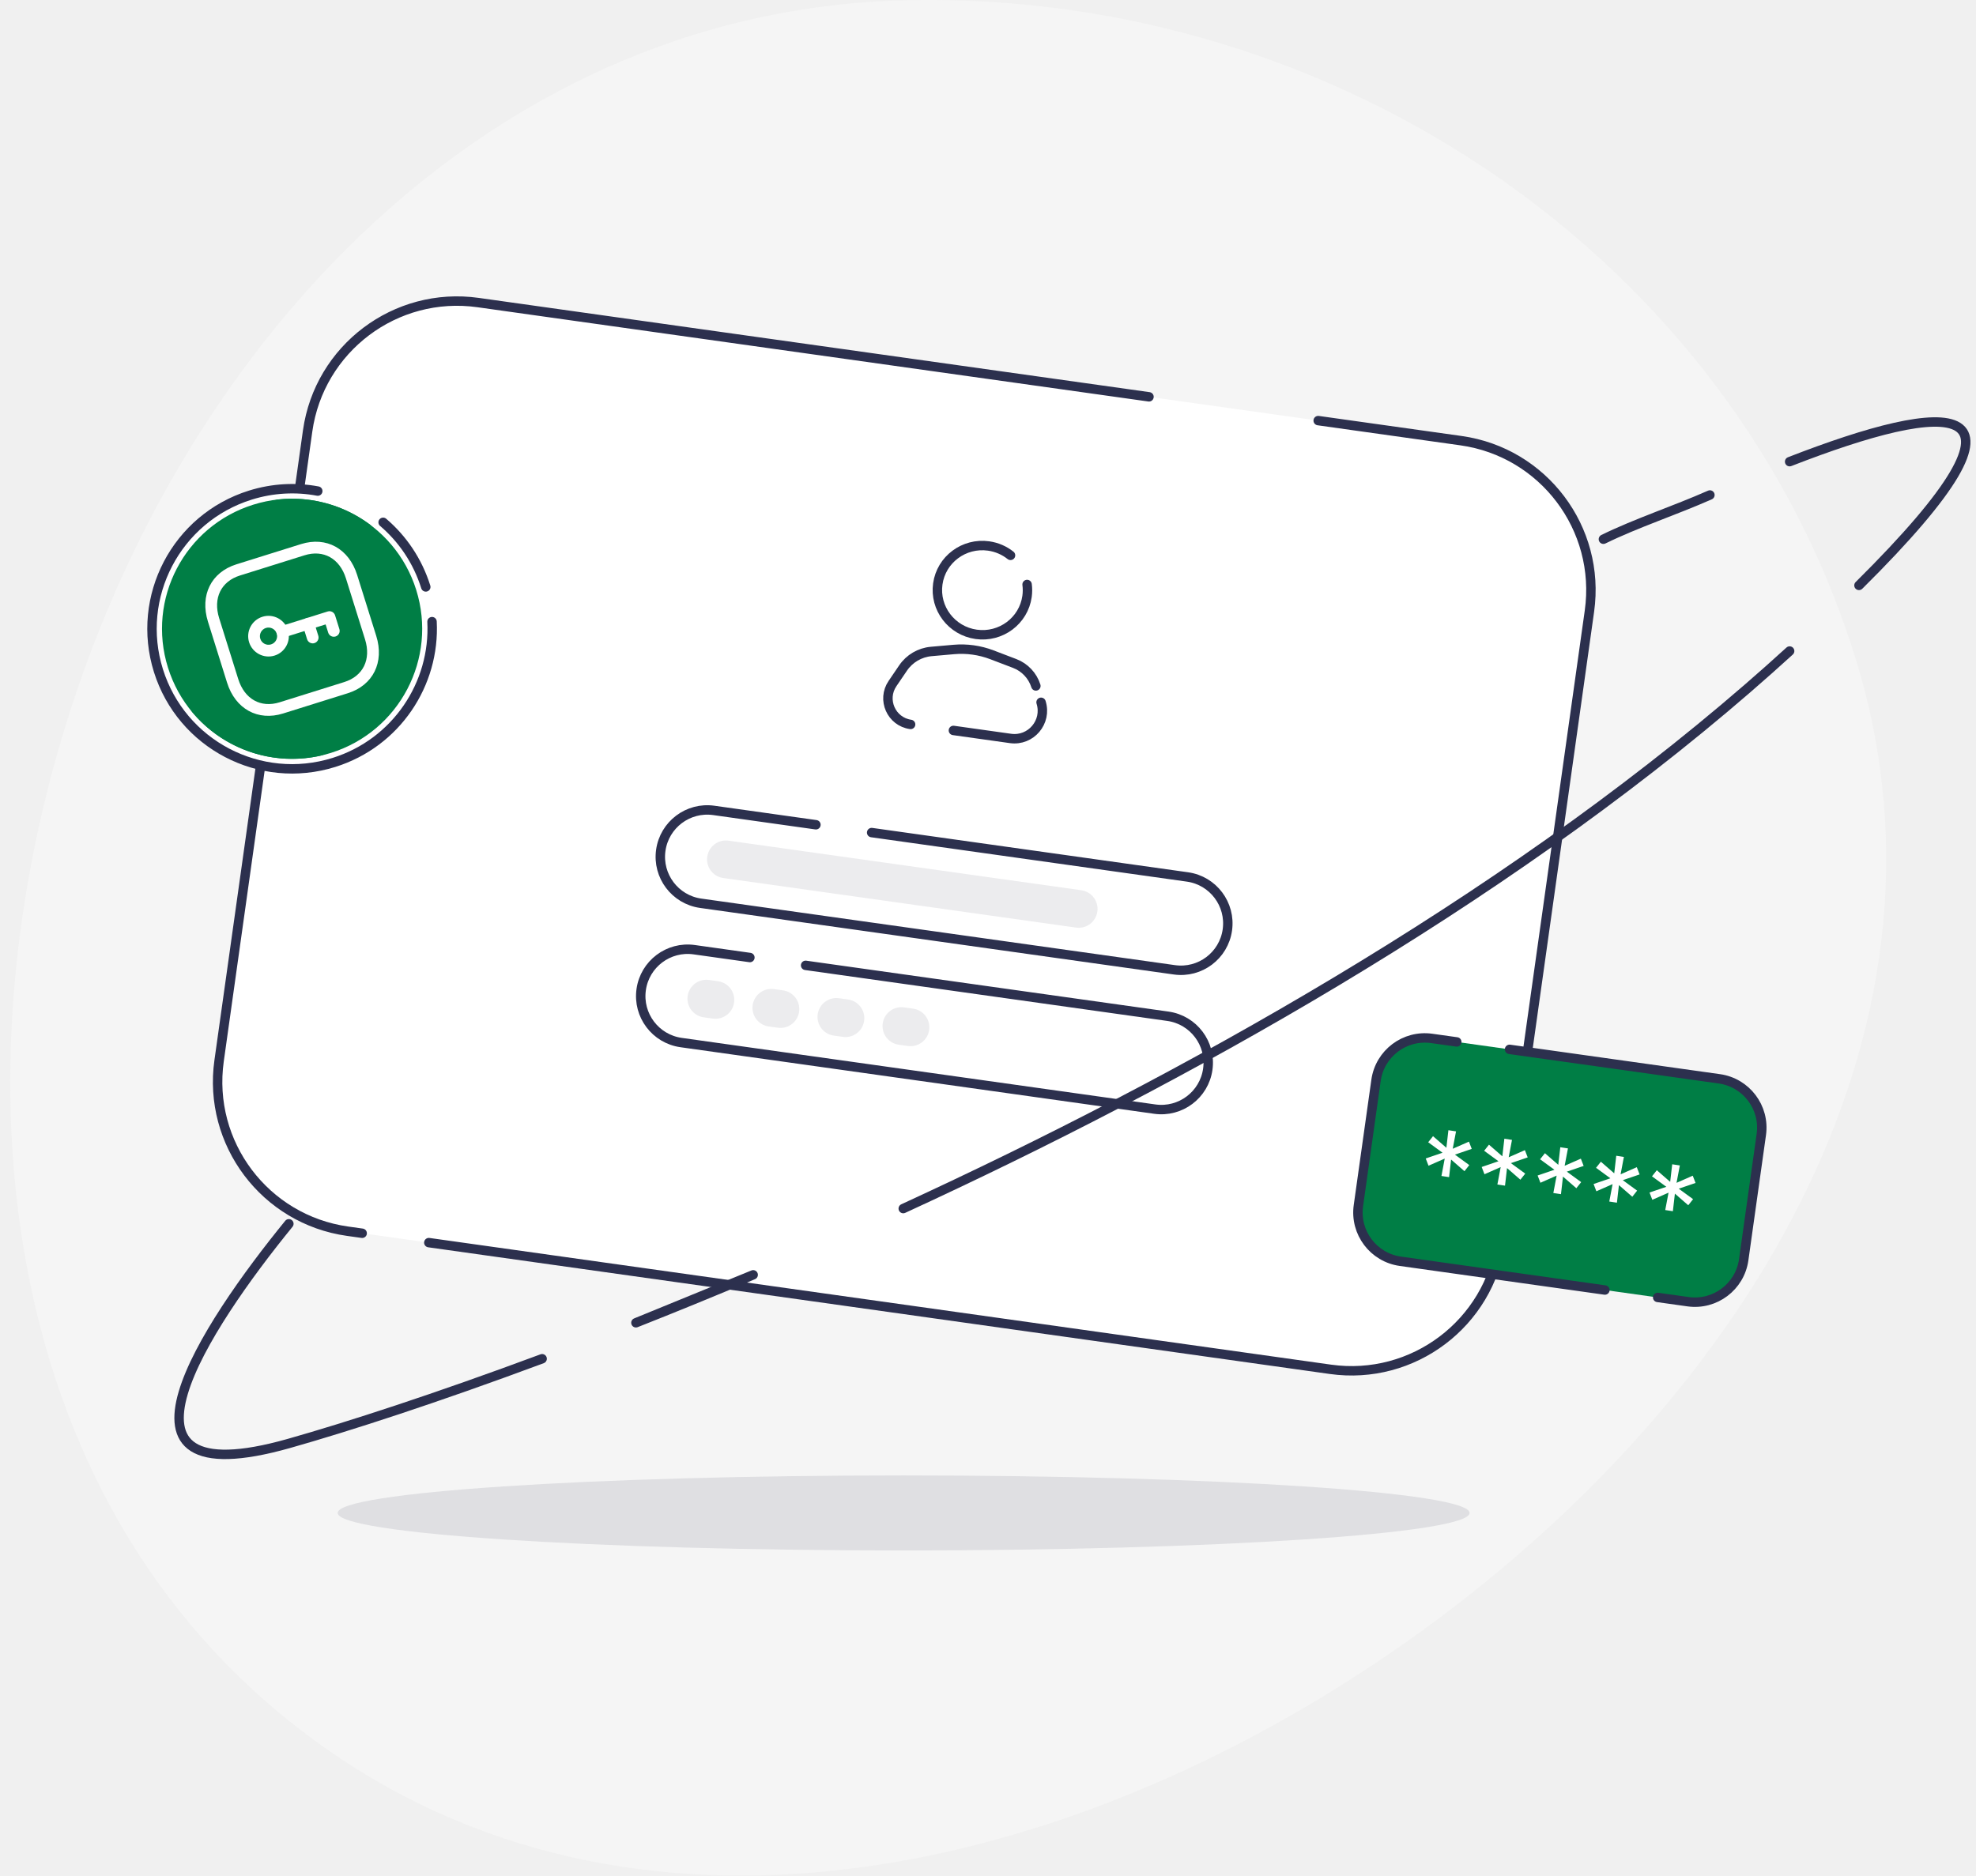
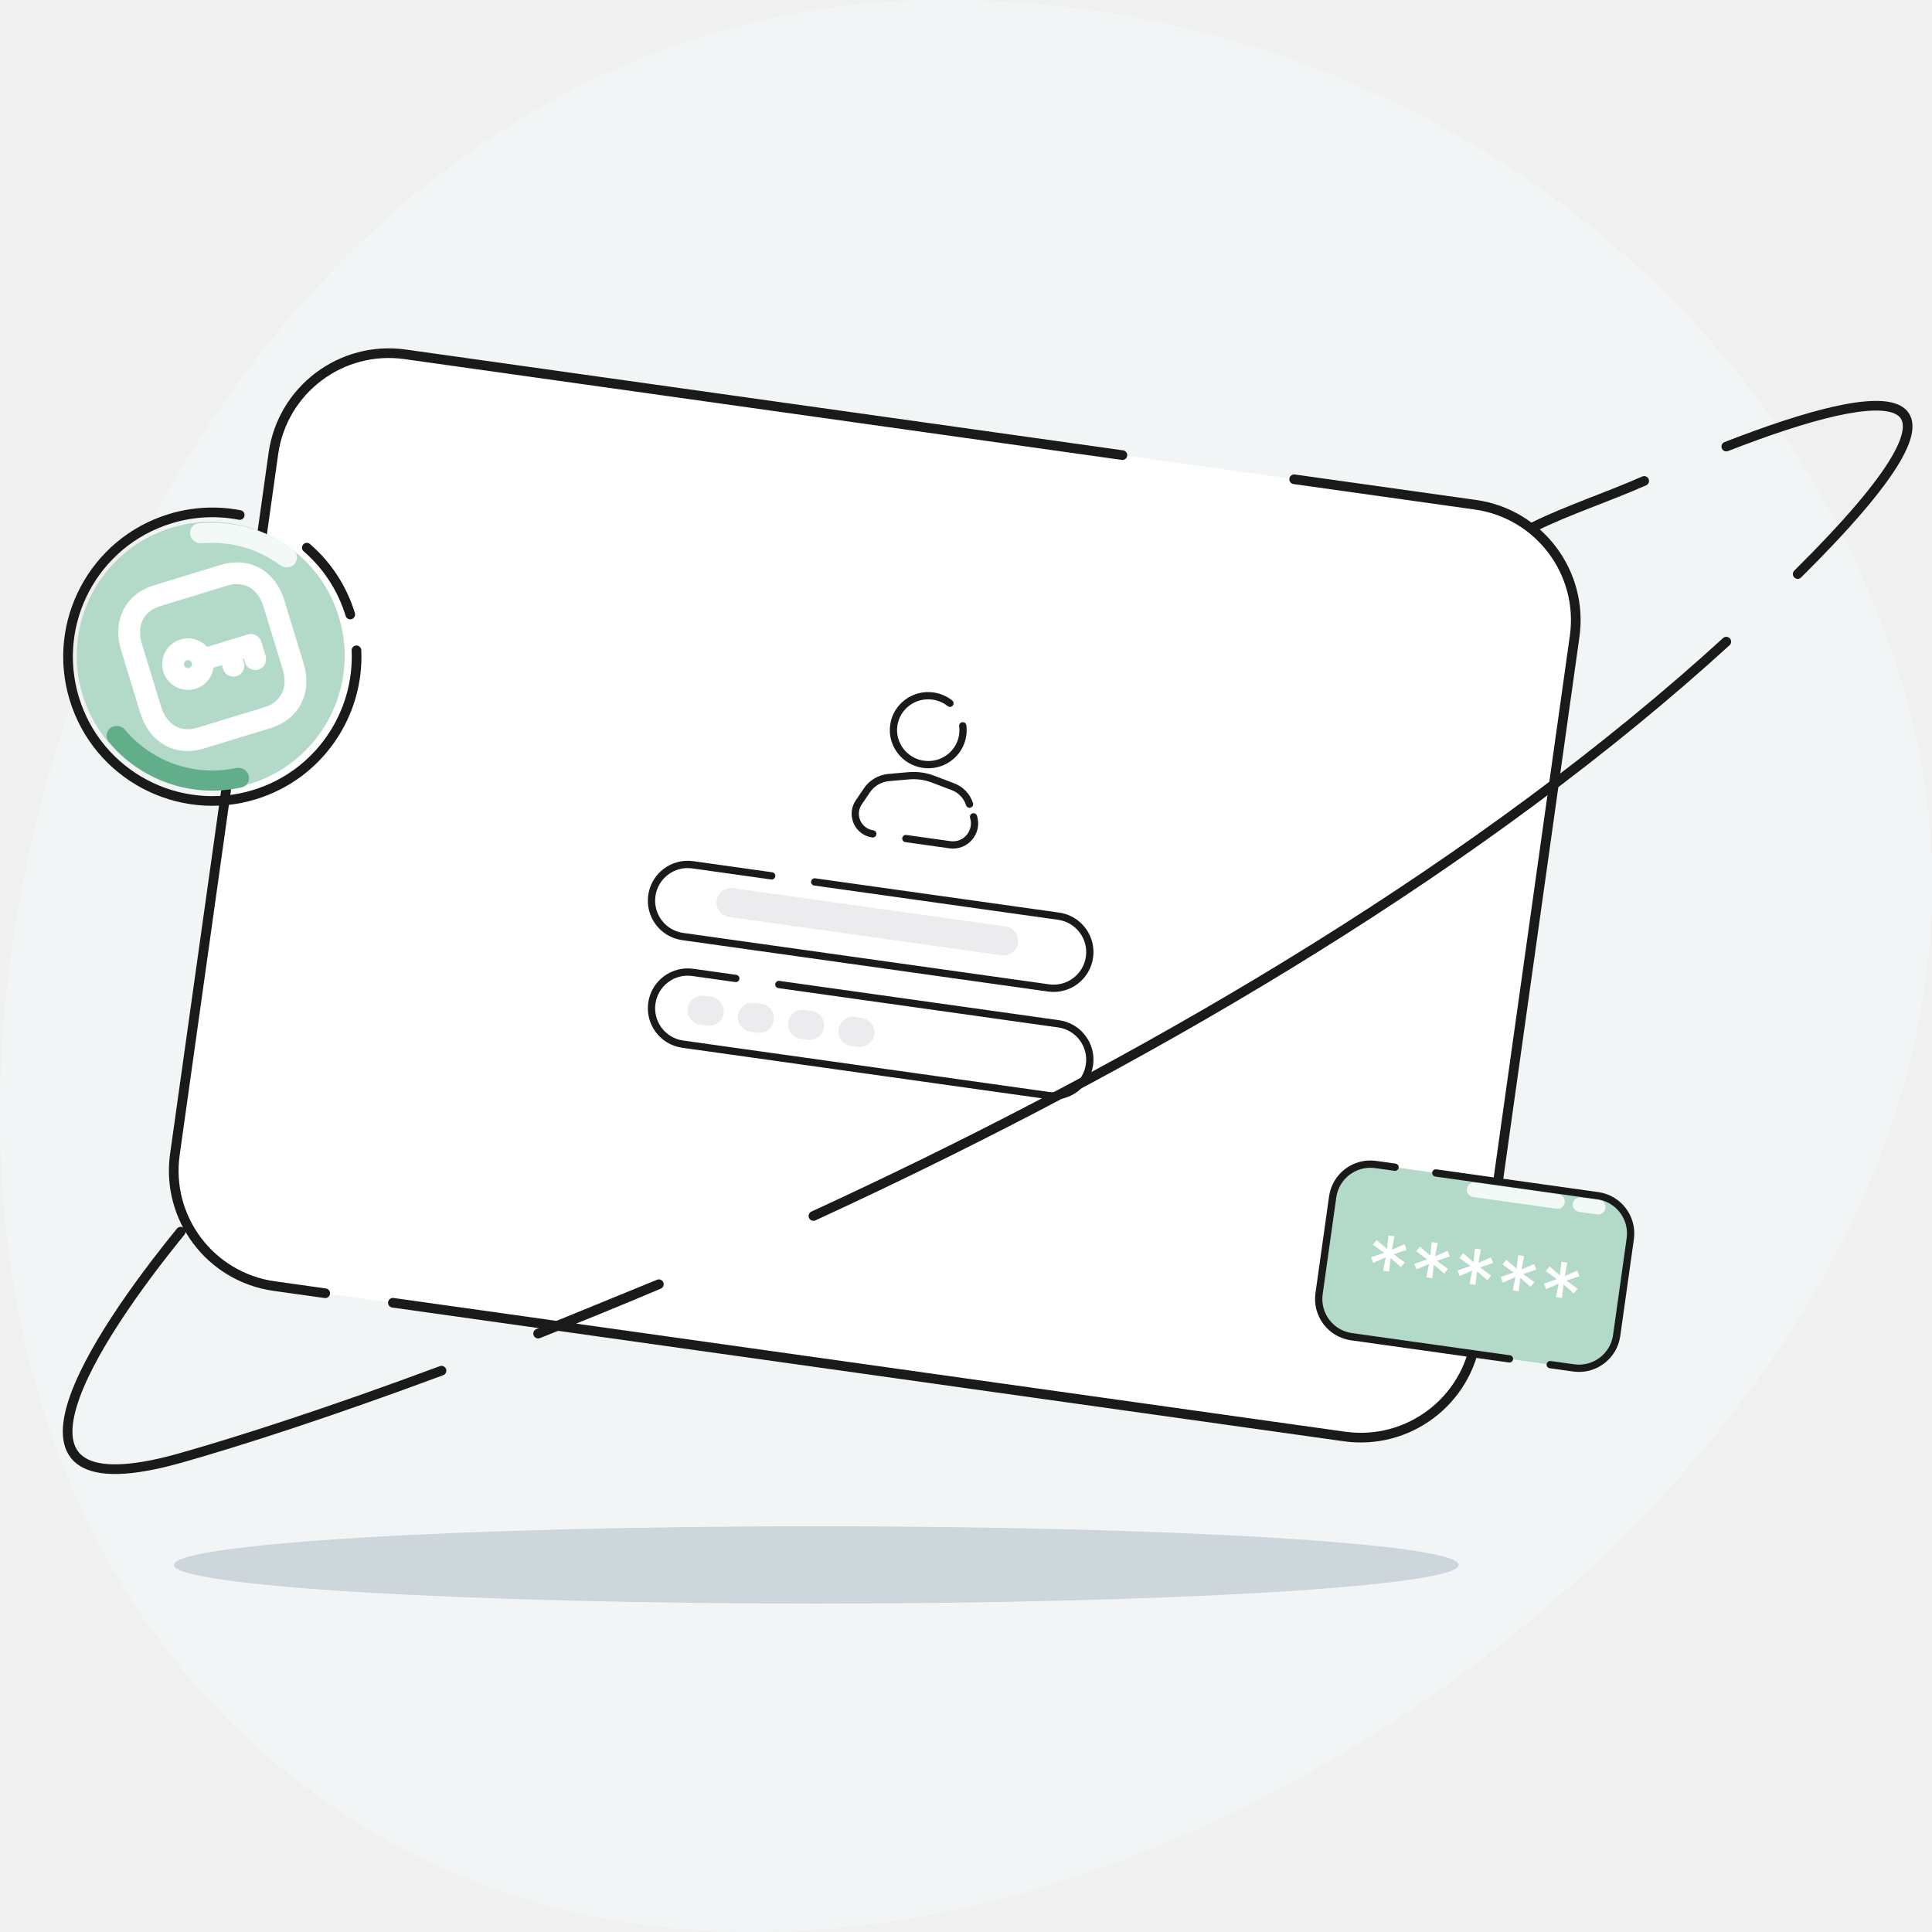
- <svg xmlns="http://www.w3.org/2000/svg" width="158" height="150" viewBox="0 0 158 150" fill="none">
-   <path fill-rule="evenodd" clip-rule="evenodd" d="M72.608 0.017C106.889 -0.686 138.562 20.672 148.419 52.822C157.69 83.062 138.898 112.537 112.79 131.076C86.755 149.565 52.062 158.185 25.966 139.779C-0.389 121.191 -4.11 85.968 5.978 55.742C16.007 25.69 40.319 0.679 72.608 0.017Z" fill="#F5F5F5" />
-   <ellipse cx="72.253" cy="121" rx="45.253" ry="3" fill="#DFDFE2" />
-   <path d="M24.598 34.468L17.519 84.838C16.592 91.438 21.19 97.54 27.79 98.468L28.959 98.632L34.288 99.381L106.383 109.514C112.982 110.441 119.085 105.843 120.012 99.243L127.091 48.873C128.019 42.273 123.42 36.171 116.821 35.243L105.402 33.639L91.873 31.737L64.405 27.877L60.305 27.301L56.206 26.725L48.826 25.687L38.228 24.198C31.628 23.27 25.526 27.869 24.598 34.468Z" fill="white" />
-   <path d="M28.959 98.632L27.79 98.468C21.19 97.54 16.592 91.438 17.519 84.838L24.598 34.468C25.526 27.869 31.628 23.27 38.228 24.198L48.826 25.687L56.206 26.725L60.305 27.301L64.405 27.877L91.873 31.737M34.288 99.381L106.383 109.514C112.982 110.441 119.085 105.843 120.012 99.243L127.091 48.873C128.019 42.273 123.42 36.171 116.821 35.243L105.402 33.639" stroke="#2C304E" stroke-width="0.754" stroke-linecap="round" />
-   <g clip-path="url(#clip0_924_40513)">
-     <circle cx="23.38" cy="50.3" r="11.264" transform="rotate(-17.389 23.3795 50.3001)" fill="white" />
-     <path d="M34.045 46.941C33.391 44.855 32.184 43.095 30.635 41.774M25.409 39.275C23.666 38.949 21.82 39.033 20.009 39.6C14.107 41.448 10.82 47.732 12.668 53.635C14.517 59.538 20.801 62.825 26.704 60.976C31.684 59.416 34.802 54.7 34.545 49.718" stroke="#2C304E" stroke-width="0.754" stroke-linecap="round" />
-     <ellipse cx="23.356" cy="50.288" rx="10.4" ry="10.4" transform="rotate(-17.389 23.356 50.288)" fill="url(#paint0_linear_924_40513)" />
-     <path d="M26.231 59.468C26.36 59.88 26.131 60.32 25.712 60.418C23.836 60.854 21.871 60.762 20.037 60.144C18.203 59.526 16.582 58.411 15.353 56.929C15.078 56.598 15.162 56.109 15.513 55.859V55.859C15.865 55.61 16.349 55.695 16.628 56.023C17.664 57.237 19.013 58.153 20.535 58.666C22.057 59.178 23.685 59.265 25.244 58.924C25.665 58.832 26.102 59.057 26.231 59.468V59.468Z" fill="url(#paint1_linear_924_40513)" />
-     <path d="M21.57 40.835C21.49 40.412 21.768 40.001 22.196 39.953C23.499 39.807 24.819 39.908 26.088 40.253C27.358 40.599 28.547 41.181 29.596 41.968C29.94 42.226 29.972 42.722 29.688 43.046V43.046C29.405 43.37 28.914 43.4 28.566 43.146C27.698 42.513 26.72 42.042 25.679 41.758C24.638 41.475 23.556 41.385 22.486 41.491C22.058 41.533 21.65 41.258 21.57 40.835V40.835Z" fill="#007E45" />
+ <svg xmlns="http://www.w3.org/2000/svg" width="200" height="200" viewBox="0 0 200 200" fill="none">
+   <path fill-rule="evenodd" clip-rule="evenodd" d="M95.718 0.022C141.426 -0.915 183.656 27.563 196.799 70.429C209.161 110.75 184.105 150.049 149.295 174.768C114.581 199.42 68.324 210.913 33.528 186.372C-1.612 161.588 -6.572 114.624 6.878 74.322C20.25 34.253 52.666 0.905 95.718 0.022Z" fill="#F2F5F6" />
+   <ellipse cx="84.5" cy="162" rx="66.5" ry="4" fill="#CCD6DB" />
+   <path d="M28.301 46.949L18.104 119.504C17.177 126.104 21.775 132.206 28.375 133.133L33.667 133.877L40.671 134.861L139.179 148.706C145.779 149.633 151.881 145.035 152.809 138.435L163.006 65.881C163.933 59.281 159.335 53.179 152.735 52.251L133.972 49.614L116.191 47.115L80.091 42.042L74.702 41.284L69.314 40.527L59.615 39.164L41.931 36.678C35.331 35.751 29.229 40.349 28.301 46.949Z" fill="white" />
+   <path d="M33.667 133.877L28.375 133.133C21.775 132.206 17.177 126.104 18.104 119.504L28.301 46.949C29.229 40.349 35.331 35.751 41.931 36.678L59.615 39.164L69.314 40.527L74.702 41.284L80.091 42.042L116.191 47.115M40.671 134.861L139.179 148.706C145.779 149.633 151.881 145.035 152.809 138.435L163.006 65.881C163.933 59.281 159.335 53.179 152.735 52.251L133.972 49.614" stroke="#1A1A1A" stroke-linecap="round" />
+   <path d="M137.957 123.903C138.26 121.747 140.252 120.246 142.408 120.548L165.11 123.739C167.265 124.042 168.767 126.035 168.464 128.19L167.056 138.21C166.753 140.365 164.76 141.867 162.605 141.564L139.903 138.373C137.747 138.07 136.246 136.078 136.549 133.922L137.957 123.903Z" fill="#B3D9C8" />
+   <path d="M156.257 140.672L139.903 138.373C137.747 138.07 136.246 136.078 136.549 133.922L137.957 123.903C138.26 121.747 140.252 120.246 142.408 120.548L144.413 120.83M160.478 141.265L162.905 141.606C165.061 141.909 167.053 140.407 167.356 138.252L168.765 128.232C169.067 126.077 167.566 124.084 165.41 123.781L148.634 121.423" stroke="#1A1A1A" stroke-width="0.754" stroke-linecap="round" />
+   <line x1="152.596" y1="123.166" x2="161.231" y2="124.38" stroke="#F2F9F6" stroke-width="1.508" stroke-linecap="round" />
+   <line x1="163.566" y1="124.708" x2="165.448" y2="124.973" stroke="#F2F9F6" stroke-width="1.508" stroke-linecap="round" />
+   <path d="M143.187 131.551L143.451 130.161L142.155 130.731L141.931 130.15L143.275 129.692L142.128 128.854L142.515 128.367L143.583 129.296L143.745 127.891L144.355 127.984L144.091 129.374L145.387 128.804L145.611 129.384L144.267 129.843L145.413 130.681L145.027 131.168L143.959 130.238L143.797 131.644L143.187 131.551ZM147.661 132.232L147.925 130.842L146.629 131.412L146.405 130.832L147.749 130.373L146.602 129.535L146.989 129.048L148.056 129.978L148.218 128.572L148.828 128.665L148.565 130.055L149.861 129.485L150.085 130.065L148.74 130.524L149.887 131.362L149.501 131.849L148.433 130.919L148.271 132.325L147.661 132.232ZM152.135 132.913L152.398 131.523L151.102 132.093L150.879 131.513L152.223 131.054L151.076 130.216L151.462 129.729L152.53 130.659L152.692 129.253L153.302 129.346L153.038 130.736L154.335 130.166L154.558 130.747L153.214 131.205L154.361 132.043L153.975 132.53L152.907 131.601L152.745 133.006L152.135 132.913ZM156.609 133.595L156.872 132.204L155.576 132.774L155.352 132.194L156.697 131.735L155.55 130.898L155.936 130.41L157.004 131.34L157.166 129.934L157.776 130.027L157.512 131.418L158.808 130.848L159.032 131.428L157.688 131.886L158.835 132.724L158.448 133.212L157.381 132.282L157.219 133.688L156.609 133.595ZM161.082 134.276L161.346 132.886L160.05 133.455L159.826 132.875L161.17 132.417L160.023 131.579L160.41 131.092L161.478 132.021L161.64 130.616L162.25 130.708L161.986 132.099L163.282 131.529L163.506 132.109L162.162 132.568L163.308 133.406L162.922 133.893L161.854 132.963L161.692 134.369L161.082 134.276Z" fill="white" />
+   <path d="M79.883 90.67L71.713 89.522C69.663 89.234 67.766 90.663 67.478 92.713V92.713C67.19 94.764 68.619 96.661 70.67 96.949L108.547 102.272C110.598 102.561 112.495 101.132 112.783 99.081V99.081C113.071 97.03 111.642 95.133 109.591 94.845L84.339 91.296" stroke="#1A1A1A" stroke-width="0.754" stroke-linecap="round" />
+   <line x1="75.687" y1="93.437" x2="103.893" y2="97.401" stroke="#ECECEE" stroke-width="3.017" stroke-linecap="round" />
+   <path d="M76.17 101.289L71.713 100.662C69.663 100.374 67.766 101.803 67.478 103.854V103.854C67.19 105.905 68.619 107.801 70.67 108.089L108.547 113.413C110.598 113.701 112.495 112.272 112.783 110.221V110.221C113.071 108.17 111.642 106.274 109.591 105.986L80.626 101.915" stroke="#1A1A1A" stroke-width="0.754" stroke-linecap="round" />
+   <line x1="72.687" y1="104.577" x2="73.413" y2="104.679" stroke="#ECECEE" stroke-width="3.017" stroke-linecap="round" />
+   <line x1="77.885" y1="105.308" x2="78.611" y2="105.41" stroke="#ECECEE" stroke-width="3.017" stroke-linecap="round" />
+   <line x1="83.085" y1="106.039" x2="83.811" y2="106.141" stroke="#ECECEE" stroke-width="3.017" stroke-linecap="round" />
+   <line x1="88.284" y1="106.769" x2="89.01" y2="106.871" stroke="#ECECEE" stroke-width="3.017" stroke-linecap="round" />
+   <g clip-path="url(#clip0_2077_2676)">
+     <path d="M36.26 63.613C35.407 60.825 33.814 58.468 31.761 56.693M24.815 53.314C22.494 52.863 20.032 52.959 17.613 53.698C9.726 56.109 5.287 64.458 7.698 72.345C10.109 80.232 18.458 84.671 26.345 82.26C32.999 80.225 37.199 73.965 36.901 67.321" stroke="#1A1A1A" stroke-linecap="round" />
+     <ellipse cx="21.812" cy="67.89" rx="13.867" ry="13.867" transform="rotate(-17 21.8125 67.8904)" fill="#B3D9C8" />
+     <path d="M25.729 80.245C25.897 80.794 25.588 81.38 25.028 81.506C22.524 82.071 19.905 81.93 17.465 81.09C15.024 80.25 12.874 78.748 11.248 76.761C10.884 76.317 11.002 75.665 11.472 75.336C11.943 75.007 12.588 75.124 12.957 75.564C14.327 77.193 16.117 78.426 18.142 79.124C20.166 79.821 22.336 79.951 24.418 79.51C24.98 79.392 25.561 79.696 25.729 80.245Z" fill="#62AE8B" />
+     <path d="M19.683 55.359C19.58 54.794 19.955 54.249 20.526 54.188C22.264 54.005 24.024 54.152 25.713 54.624C27.402 55.097 28.983 55.884 30.374 56.942C30.831 57.29 30.869 57.951 30.488 58.38C30.107 58.81 29.452 58.846 28.99 58.504C27.838 57.652 26.538 57.015 25.153 56.628C23.768 56.24 22.326 56.111 20.899 56.242C20.327 56.294 19.786 55.925 19.683 55.359Z" fill="#F2F9F6" />
+     <path fill-rule="evenodd" clip-rule="evenodd" d="M16.452 62.262C14.437 62.878 13.556 64.657 14.21 66.795L16.2 73.305C16.854 75.443 18.579 76.425 20.594 75.809L27.502 73.697C29.52 73.08 30.401 71.301 29.747 69.163L27.757 62.653C27.104 60.515 25.378 59.533 23.361 60.149L16.452 62.262ZM27.867 74.893L20.96 77.005C18.26 77.83 15.867 76.49 15.005 73.67L13.014 67.161C12.152 64.341 13.387 61.892 16.087 61.066L22.996 58.954C25.697 58.128 28.091 59.468 28.953 62.288L30.943 68.797C31.805 71.617 30.57 74.067 27.867 74.893Z" fill="white" />
+     <path fill-rule="evenodd" clip-rule="evenodd" d="M19.191 67.871C18.705 68.02 18.432 68.534 18.58 69.018C18.728 69.503 19.242 69.776 19.726 69.628C20.21 69.48 20.484 68.966 20.336 68.481C20.188 67.998 19.674 67.724 19.191 67.871ZM20.092 70.823C18.948 71.173 17.734 70.527 17.384 69.384C17.035 68.24 17.68 67.026 18.824 66.676C19.969 66.327 21.182 66.973 21.532 68.116C21.881 69.259 21.235 70.474 20.092 70.823Z" fill="white" />
+     <path fill-rule="evenodd" clip-rule="evenodd" d="M26.605 68.832C26.275 68.933 25.925 68.747 25.825 68.417L25.556 67.538L21.119 68.895C20.789 68.996 20.439 68.811 20.338 68.48C20.237 68.15 20.423 67.8 20.753 67.7L25.788 66.16C26.118 66.059 26.468 66.245 26.569 66.575L27.02 68.052C27.121 68.382 26.935 68.731 26.605 68.832Z" fill="white" />
+     <path fill-rule="evenodd" clip-rule="evenodd" d="M24.351 69.521C24.021 69.622 23.672 69.436 23.571 69.106L23.119 67.63C23.018 67.3 23.204 66.95 23.534 66.849C23.864 66.749 24.214 66.934 24.315 67.264L24.766 68.741C24.867 69.071 24.681 69.421 24.351 69.521Z" fill="white" />
+     <path fill-rule="evenodd" clip-rule="evenodd" d="M16.452 62.262C14.437 62.878 13.556 64.657 14.21 66.795L16.2 73.305C16.854 75.443 18.579 76.425 20.594 75.809L27.502 73.697C29.52 73.08 30.401 71.301 29.747 69.163L27.757 62.653C27.104 60.515 25.378 59.533 23.361 60.149L16.452 62.262ZM27.867 74.893L20.96 77.005C18.26 77.83 15.867 76.49 15.005 73.67L13.014 67.161C12.152 64.341 13.387 61.892 16.087 61.066L22.996 58.954C25.697 58.128 28.091 59.468 28.953 62.288L30.943 68.797C31.805 71.617 30.57 74.067 27.867 74.893Z" stroke="white" />
+     <path fill-rule="evenodd" clip-rule="evenodd" d="M19.191 67.871C18.705 68.02 18.432 68.534 18.58 69.018C18.728 69.503 19.242 69.776 19.726 69.628C20.21 69.48 20.484 68.966 20.336 68.481C20.188 67.998 19.674 67.724 19.191 67.871ZM20.092 70.823C18.948 71.173 17.734 70.527 17.384 69.384C17.035 68.24 17.68 67.026 18.824 66.676C19.969 66.327 21.182 66.973 21.532 68.116C21.881 69.259 21.235 70.474 20.092 70.823Z" stroke="white" />
+     <path fill-rule="evenodd" clip-rule="evenodd" d="M26.605 68.832C26.275 68.933 25.925 68.747 25.825 68.417L25.556 67.538L21.119 68.895C20.789 68.996 20.439 68.811 20.338 68.48C20.237 68.15 20.423 67.8 20.753 67.7L25.788 66.16C26.118 66.059 26.468 66.245 26.569 66.575L27.02 68.052C27.121 68.382 26.935 68.731 26.605 68.832Z" stroke="white" />
+     <path fill-rule="evenodd" clip-rule="evenodd" d="M24.351 69.521C24.021 69.622 23.672 69.436 23.571 69.106L23.119 67.63C23.018 67.3 23.204 66.95 23.534 66.849C23.864 66.749 24.214 66.934 24.315 67.264L24.766 68.741C24.867 69.071 24.681 69.421 24.351 69.521Z" stroke="white" />
  </g>
-   <path fill-rule="evenodd" clip-rule="evenodd" d="M19.183 46.028C17.674 46.501 17.023 47.84 17.524 49.44L19.05 54.311C19.551 55.912 20.85 56.64 22.358 56.167L27.528 54.548C29.038 54.075 29.69 52.736 29.189 51.136L27.663 46.264C27.162 44.664 25.863 43.936 24.354 44.409L19.183 46.028ZM27.808 55.443L22.638 57.062C20.618 57.695 18.816 56.702 18.155 54.592L16.629 49.72C15.969 47.61 16.882 45.766 18.903 45.133L24.074 43.514C26.095 42.881 27.897 43.874 28.558 45.984L30.084 50.856C30.745 52.966 29.831 54.81 27.808 55.443Z" fill="white" />
-   <path fill-rule="evenodd" clip-rule="evenodd" d="M21.265 50.221C20.902 50.335 20.699 50.722 20.813 51.085C20.926 51.447 21.313 51.65 21.676 51.536C22.038 51.423 22.241 51.036 22.127 50.673C22.014 50.311 21.627 50.109 21.265 50.221ZM21.956 52.431C21.1 52.699 20.186 52.22 19.918 51.365C19.65 50.509 20.128 49.595 20.984 49.327C21.841 49.059 22.754 49.538 23.022 50.393C23.29 51.248 22.812 52.163 21.956 52.431Z" fill="white" />
-   <path fill-rule="evenodd" clip-rule="evenodd" d="M26.831 50.904C26.584 50.982 26.321 50.844 26.243 50.597L26.037 49.939L22.716 50.979C22.469 51.057 22.206 50.92 22.129 50.672C22.052 50.425 22.189 50.162 22.436 50.085L26.204 48.904C26.451 48.827 26.715 48.965 26.792 49.212L27.138 50.317C27.215 50.564 27.078 50.827 26.831 50.904Z" fill="white" />
-   <path fill-rule="evenodd" clip-rule="evenodd" d="M25.144 51.433C24.897 51.51 24.634 51.372 24.556 51.125L24.21 50.02C24.133 49.773 24.271 49.51 24.518 49.433C24.765 49.355 25.028 49.493 25.105 49.74L25.451 50.845C25.528 51.092 25.391 51.355 25.144 51.433Z" fill="white" />
-   <path d="M110.026 86.403C110.329 84.247 112.322 82.746 114.477 83.049L137.179 86.239C139.334 86.542 140.836 88.535 140.533 90.69L139.125 100.71C138.822 102.865 136.829 104.367 134.674 104.064L111.972 100.873C109.816 100.57 108.315 98.578 108.618 96.422L110.026 86.403Z" fill="url(#paint2_linear_924_40513)" />
-   <path d="M128.326 103.172L111.972 100.873C109.816 100.57 108.315 98.578 108.618 96.422L110.026 86.403C110.329 84.247 112.322 82.746 114.477 83.049L116.483 83.33M132.547 103.765L134.974 104.106C137.13 104.409 139.123 102.907 139.426 100.752L140.834 90.733C141.137 88.577 139.635 86.584 137.479 86.281L120.703 83.924" stroke="#2C304E" stroke-width="0.754" stroke-linecap="round" />
-   <line x1="124.665" y1="85.666" x2="133.3" y2="86.88" stroke="#007E45" stroke-width="1.508" stroke-linecap="round" />
-   <line x1="135.635" y1="87.208" x2="137.518" y2="87.473" stroke="#007E45" stroke-width="1.508" stroke-linecap="round" />
-   <path d="M115.257 94.051L115.52 92.661L114.224 93.231L114 92.65L115.345 92.192L114.198 91.354L114.584 90.867L115.652 91.796L115.814 90.391L116.424 90.484L116.16 91.874L117.456 91.304L117.68 91.884L116.336 92.343L117.483 93.181L117.097 93.668L116.029 92.738L115.867 94.144L115.257 94.051ZM119.73 94.732L119.994 93.342L118.698 93.912L118.474 93.332L119.818 92.873L118.672 92.035L119.058 91.548L120.126 92.478L120.288 91.072L120.898 91.165L120.634 92.555L121.93 91.985L122.154 92.565L120.81 93.024L121.957 93.862L121.57 94.349L120.502 93.419L120.34 94.825L119.73 94.732ZM124.204 95.413L124.468 94.023L123.172 94.593L122.948 94.013L124.292 93.554L123.145 92.716L123.532 92.229L124.599 93.159L124.761 91.753L125.372 91.846L125.108 93.236L126.404 92.666L126.628 93.247L125.283 93.705L126.43 94.543L126.044 95.03L124.976 94.1L124.814 95.506L124.204 95.413ZM128.678 96.095L128.942 94.704L127.645 95.274L127.422 94.694L128.766 94.236L127.619 93.398L128.005 92.91L129.073 93.84L129.235 92.434L129.845 92.527L129.582 93.918L130.878 93.348L131.101 93.928L129.757 94.386L130.904 95.224L130.518 95.712L129.45 94.782L129.288 96.188L128.678 96.095ZM133.152 96.776L133.415 95.386L132.119 95.956L131.895 95.375L133.24 94.917L132.093 94.079L132.479 93.591L133.547 94.521L133.709 93.116L134.319 93.209L134.055 94.599L135.351 94.029L135.575 94.609L134.231 95.068L135.378 95.906L134.992 96.393L133.924 95.463L133.762 96.869L133.152 96.776Z" fill="white" />
-   <path d="M72.21 53.424C72.723 52.669 73.548 52.184 74.457 52.103L76.259 51.944C77.294 51.852 78.337 51.996 79.308 52.367L81.041 53.028C81.908 53.358 82.577 54.066 82.857 54.95V54.95C83.534 57.084 81.751 59.193 79.534 58.882L74.302 58.146C72.071 57.833 70.943 55.287 72.21 53.424V53.424Z" fill="white" />
-   <ellipse cx="78.554" cy="47.2" rx="3.603" ry="3.568" transform="rotate(8 78.5537 47.1995)" fill="white" />
-   <path d="M82.828 54.859V54.859C82.566 54.033 81.941 53.371 81.131 53.062L79.308 52.367C78.337 51.996 77.294 51.852 76.259 51.944L74.457 52.103C73.548 52.184 72.723 52.669 72.21 53.424L71.364 54.669C70.487 55.958 71.268 57.72 72.812 57.937V57.937M83.243 56.167V56.167C83.741 57.737 82.43 59.289 80.799 59.059L76.234 58.418" stroke="#2C304E" stroke-width="0.754" stroke-linecap="round" />
-   <path d="M80.801 44.416C80.312 44.027 79.715 43.76 79.05 43.666C77.08 43.389 75.26 44.747 74.986 46.698C74.712 48.649 76.087 50.456 78.057 50.733C80.028 51.01 81.847 49.652 82.122 47.701C82.167 47.376 82.167 47.056 82.126 46.746" stroke="#2C304E" stroke-width="0.754" stroke-linecap="round" />
-   <path d="M65.241 65.961L57.071 64.813C55.02 64.525 53.124 65.954 52.836 68.004V68.004C52.547 70.055 53.976 71.952 56.027 72.24L93.905 77.563C95.956 77.852 97.852 76.423 98.14 74.372V74.372C98.428 72.321 97 70.424 94.949 70.136L69.697 66.587" stroke="#2C304E" stroke-width="0.754" stroke-linecap="round" />
-   <line x1="58.044" y1="68.728" x2="86.25" y2="72.692" stroke="#ECECEE" stroke-width="3.017" stroke-linecap="round" />
-   <path d="M59.961 76.58L55.505 75.953C53.454 75.665 51.557 77.094 51.269 79.145V79.145C50.981 81.196 52.41 83.092 54.461 83.38L92.338 88.704C94.389 88.992 96.286 87.563 96.574 85.512V85.512C96.862 83.461 95.433 81.565 93.382 81.277L64.417 77.206" stroke="#2C304E" stroke-width="0.754" stroke-linecap="round" />
-   <line x1="56.478" y1="79.868" x2="57.204" y2="79.97" stroke="#ECECEE" stroke-width="3.017" stroke-linecap="round" />
-   <line x1="61.676" y1="80.599" x2="62.402" y2="80.701" stroke="#ECECEE" stroke-width="3.017" stroke-linecap="round" />
-   <line x1="66.876" y1="81.329" x2="67.602" y2="81.431" stroke="#ECECEE" stroke-width="3.017" stroke-linecap="round" />
-   <line x1="72.075" y1="82.06" x2="72.801" y2="82.162" stroke="#ECECEE" stroke-width="3.017" stroke-linecap="round" />
-   <path d="M23.391 98.113C23.522 97.952 23.498 97.714 23.337 97.583C23.175 97.451 22.938 97.475 22.806 97.637L23.391 98.113ZM23.099 115.443L22.996 115.08L23.099 115.443ZM143.353 52.346C143.507 52.206 143.517 51.967 143.377 51.813C143.237 51.66 142.998 51.649 142.844 51.789L143.353 52.346ZM128.042 42.786C127.855 42.878 127.777 43.104 127.869 43.291C127.961 43.478 128.186 43.555 128.373 43.464L128.042 42.786ZM43.48 109.022C43.675 108.949 43.775 108.732 43.702 108.537C43.629 108.342 43.412 108.242 43.217 108.315L43.48 109.022ZM72.066 96.316C71.877 96.403 71.794 96.627 71.881 96.816C71.968 97.005 72.192 97.088 72.381 97.001L72.066 96.316ZM60.224 101.957L60.37 102.304C60.562 102.223 60.651 102.004 60.572 101.812C60.492 101.621 60.273 101.529 60.081 101.608L60.224 101.957ZM50.849 105.791L50.706 105.442C50.514 105.521 50.421 105.739 50.499 105.932C50.576 106.124 50.794 106.218 50.987 106.142L50.849 105.791ZM139.722 55.068L139.475 54.782L139.722 55.068ZM148.377 46.55C148.229 46.697 148.228 46.935 148.374 47.083C148.521 47.231 148.76 47.232 148.908 47.086L148.377 46.55ZM142.962 36.57C142.768 36.646 142.672 36.864 142.747 37.059C142.823 37.253 143.041 37.349 143.236 37.273L142.962 36.57ZM136.876 39.933C137.067 39.848 137.153 39.626 137.068 39.435C136.984 39.245 136.761 39.159 136.571 39.243L136.876 39.933ZM22.806 97.637C21.145 99.674 19.314 102.08 17.752 104.474C16.194 106.862 14.886 109.263 14.29 111.287C13.992 112.298 13.863 113.245 13.992 114.063C14.123 114.895 14.522 115.591 15.257 116.057C15.977 116.514 16.978 116.725 18.272 116.69C19.57 116.655 21.197 116.373 23.201 115.806L22.996 115.08C21.025 115.638 19.464 115.904 18.252 115.936C17.035 115.969 16.204 115.765 15.661 115.42C15.133 115.085 14.839 114.593 14.737 113.945C14.633 113.283 14.731 112.458 15.013 111.5C15.577 109.584 16.836 107.258 18.384 104.887C19.927 102.522 21.74 100.138 23.391 98.113L22.806 97.637ZM23.201 115.806C27.917 114.471 34.961 112.191 43.48 109.022L43.217 108.315C34.713 111.479 27.688 113.752 22.996 115.08L23.201 115.806ZM50.987 106.142C53.995 104.954 57.132 103.674 60.37 102.304L60.077 101.61C56.844 102.977 53.712 104.255 50.71 105.44L50.987 106.142ZM60.081 101.608L50.706 105.442L50.991 106.14L60.366 102.306L60.081 101.608ZM72.381 97.001C94.781 86.687 119.999 72.635 139.969 55.353L139.475 54.782C119.581 71.999 94.434 86.017 72.066 96.316L72.381 97.001ZM139.969 55.353C141.114 54.361 142.243 53.359 143.353 52.346L142.844 51.789C141.74 52.797 140.616 53.795 139.475 54.782L139.969 55.353ZM148.908 47.086C152.871 43.157 155.322 40.241 156.557 38.15C157.172 37.107 157.509 36.232 157.553 35.514C157.599 34.765 157.322 34.183 156.745 33.819C156.205 33.478 155.446 33.358 154.57 33.374C153.684 33.391 152.624 33.549 151.436 33.816C149.061 34.352 146.126 35.337 142.962 36.57L143.236 37.273C146.386 36.045 149.28 35.075 151.602 34.552C152.764 34.29 153.769 34.144 154.584 34.128C155.411 34.113 155.99 34.234 156.343 34.457C156.66 34.657 156.831 34.96 156.8 35.468C156.767 36.008 156.501 36.76 155.907 37.766C154.724 39.77 152.331 42.63 148.377 46.55L148.908 47.086ZM136.571 39.243C135.185 39.856 133.728 40.413 132.274 40.982C130.824 41.55 129.38 42.131 128.042 42.786L128.373 43.464C129.681 42.823 131.1 42.252 132.549 41.685C133.994 41.119 135.471 40.554 136.876 39.933L136.571 39.243Z" fill="#2C304E" />
+   <path d="M94.084 80.544C94.908 80.471 95.738 80.586 96.51 80.881L98.494 81.637C99.293 81.942 99.91 82.594 100.168 83.41C100.792 85.377 99.149 87.322 97.105 87.035L91.872 86.3C89.815 86.01 88.775 83.663 89.943 81.945C90.416 81.249 91.177 80.802 92.015 80.727L94.084 80.544Z" fill="white" stroke="white" stroke-width="0.474" />
+   <path d="M96.554 72.289C98.397 72.548 99.68 74.237 99.424 76.056C99.168 77.875 97.47 79.144 95.627 78.885C93.784 78.626 92.502 76.939 92.758 75.119C93.014 73.3 94.711 72.03 96.554 72.289Z" fill="white" stroke="white" stroke-width="0.474" />
+   <path d="M100.365 83.247V83.247C100.103 82.42 99.478 81.759 98.668 81.45L96.594 80.659C95.788 80.352 94.923 80.231 94.064 80.308L91.994 80.491C91.085 80.572 90.26 81.057 89.747 81.812L88.901 83.056C88.025 84.346 88.805 86.108 90.349 86.325V86.325M100.78 84.555V84.555C101.278 86.125 99.967 87.676 98.336 87.447L93.772 86.806" stroke="#1A1A1A" stroke-width="0.75" stroke-linecap="round" />
+   <path d="M98.338 72.804C97.85 72.415 97.252 72.147 96.587 72.054C94.617 71.777 92.797 73.135 92.523 75.086C92.249 77.037 93.624 78.844 95.594 79.121C97.565 79.397 99.385 78.04 99.659 76.089C99.704 75.764 99.704 75.444 99.663 75.133" stroke="#1A1A1A" stroke-width="0.75" stroke-linecap="round" />
+   <path d="M19.093 127.816C19.268 127.602 19.236 127.287 19.022 127.112C18.808 126.938 18.493 126.97 18.318 127.184L18.706 127.5L19.093 127.816ZM18.706 150.924L18.57 150.442L18.706 150.924ZM179.043 66.793C179.247 66.607 179.261 66.29 179.075 66.087C178.889 65.882 178.573 65.868 178.369 66.054L178.706 66.424L179.043 66.793ZM158.631 54.051C158.383 54.172 158.28 54.472 158.402 54.72C158.523 54.968 158.823 55.071 159.071 54.949L158.851 54.5L158.631 54.051ZM45.88 142.36C46.139 142.263 46.27 141.975 46.174 141.717C46.078 141.458 45.79 141.326 45.531 141.422L45.706 141.891L45.88 142.36ZM83.996 125.424C83.746 125.54 83.636 125.836 83.751 126.087C83.867 126.338 84.164 126.448 84.415 126.332L84.206 125.878L83.996 125.424ZM68.206 132.943L68.4 133.403C68.654 133.296 68.773 133.004 68.667 132.751C68.562 132.497 68.271 132.376 68.016 132.48L68.206 132.943ZM55.706 138.055L55.516 137.592C55.262 137.696 55.139 137.986 55.242 138.241C55.344 138.497 55.633 138.621 55.889 138.52L55.706 138.055ZM174.203 70.424L173.876 70.046L174.203 70.424ZM185.745 59.069C185.549 59.263 185.547 59.579 185.742 59.776C185.936 59.972 186.253 59.973 186.449 59.779L186.097 59.424L185.745 59.069ZM178.524 45.763C178.267 45.863 178.139 46.153 178.24 46.41C178.34 46.668 178.63 46.795 178.887 46.695L178.706 46.229L178.524 45.763ZM170.408 50.241C170.66 50.129 170.775 49.834 170.663 49.581C170.551 49.329 170.256 49.215 170.003 49.327L170.206 49.784L170.408 50.241ZM18.706 127.5L18.318 127.184C16.103 129.901 13.662 133.109 11.579 136.301C9.501 139.484 7.757 142.686 6.963 145.383C6.567 146.731 6.395 147.994 6.566 149.083C6.741 150.192 7.273 151.119 8.252 151.74C9.211 152.349 10.545 152.63 12.27 152.584C14 152.538 16.169 152.161 18.842 151.405L18.706 150.924L18.57 150.442C15.942 151.186 13.86 151.541 12.243 151.584C10.621 151.628 9.513 151.356 8.788 150.896C8.083 150.449 7.69 149.792 7.554 148.928C7.415 148.044 7.547 146.943 7.923 145.665C8.675 143.111 10.354 140.009 12.416 136.847C14.474 133.694 16.892 130.516 19.093 127.816L18.706 127.5ZM18.706 150.924L18.842 151.405C25.129 149.625 34.522 146.586 45.88 142.36L45.706 141.891L45.531 141.422C34.193 145.641 24.826 148.672 18.57 150.442L18.706 150.924ZM55.706 138.055L55.889 138.52C59.899 136.936 64.083 135.23 68.4 133.403L68.206 132.943L68.011 132.482C63.701 134.305 59.525 136.009 55.522 137.59L55.706 138.055ZM68.206 132.943L68.016 132.48L55.516 137.592L55.706 138.055L55.895 138.518L68.395 133.405L68.206 132.943ZM84.206 125.878L84.415 126.332C114.281 112.581 147.905 93.844 174.531 70.802L174.203 70.424L173.876 70.046C147.351 93.001 113.82 111.692 83.996 125.424L84.206 125.878ZM174.203 70.424L174.531 70.802C176.058 69.48 177.563 68.143 179.043 66.793L178.706 66.424L178.369 66.054C176.896 67.398 175.397 68.729 173.876 70.046L174.203 70.424ZM186.097 59.424L186.449 59.779C191.733 54.541 195.001 50.653 196.648 47.865C197.468 46.475 197.917 45.308 197.975 44.352C198.037 43.355 197.668 42.579 196.9 42.095C196.18 41.641 195.169 41.48 194.002 41.502C192.82 41.524 191.406 41.735 189.823 42.091C186.656 42.805 182.743 44.119 178.524 45.763L178.706 46.229L178.887 46.695C183.088 45.057 186.947 43.764 190.043 43.067C191.592 42.718 192.932 42.522 194.02 42.502C195.122 42.481 195.895 42.643 196.366 42.94C196.789 43.207 197.019 43.613 196.977 44.291C196.933 45.011 196.579 46.015 195.787 47.356C194.209 50.029 191.018 53.842 185.745 59.069L186.097 59.424ZM170.206 49.784L170.003 49.327C168.155 50.144 166.212 50.886 164.274 51.646C162.341 52.403 160.415 53.177 158.631 54.051L158.851 54.5L159.071 54.949C160.815 54.095 162.706 53.334 164.638 52.577C166.565 51.822 168.535 51.07 170.408 50.241L170.206 49.784Z" fill="#1A1A1A" />
  <defs>
-     <linearGradient id="paint0_linear_924_40513" x1="12.956" y1="50.288" x2="33.756" y2="50.288" gradientUnits="userSpaceOnUse">
-       <stop stop-color="#007E45" />
-       <stop offset="1" stop-color="#007E45" />
-     </linearGradient>
-     <linearGradient id="paint1_linear_924_40513" x1="17.13" y1="39.663" x2="33.388" y2="62.874" gradientUnits="userSpaceOnUse">
-       <stop stop-color="#007E45" />
-       <stop offset="1" stop-color="#007E45" />
-     </linearGradient>
-     <linearGradient id="paint2_linear_924_40513" x1="109.322" y1="91.412" x2="139.829" y2="95.7" gradientUnits="userSpaceOnUse">
-       <stop stop-color="#007E45" />
-       <stop offset="1" stop-color="#007E45" />
-     </linearGradient>
-     <clipPath id="clip0_924_40513">
-       <rect width="24" height="24" fill="white" transform="translate(8.31934 42.4226) rotate(-17.389)" />
+     <clipPath id="clip0_2077_2676">
+       <rect width="32" height="32" fill="white" transform="translate(2 57.356) rotate(-17)" />
    </clipPath>
  </defs>
</svg>
